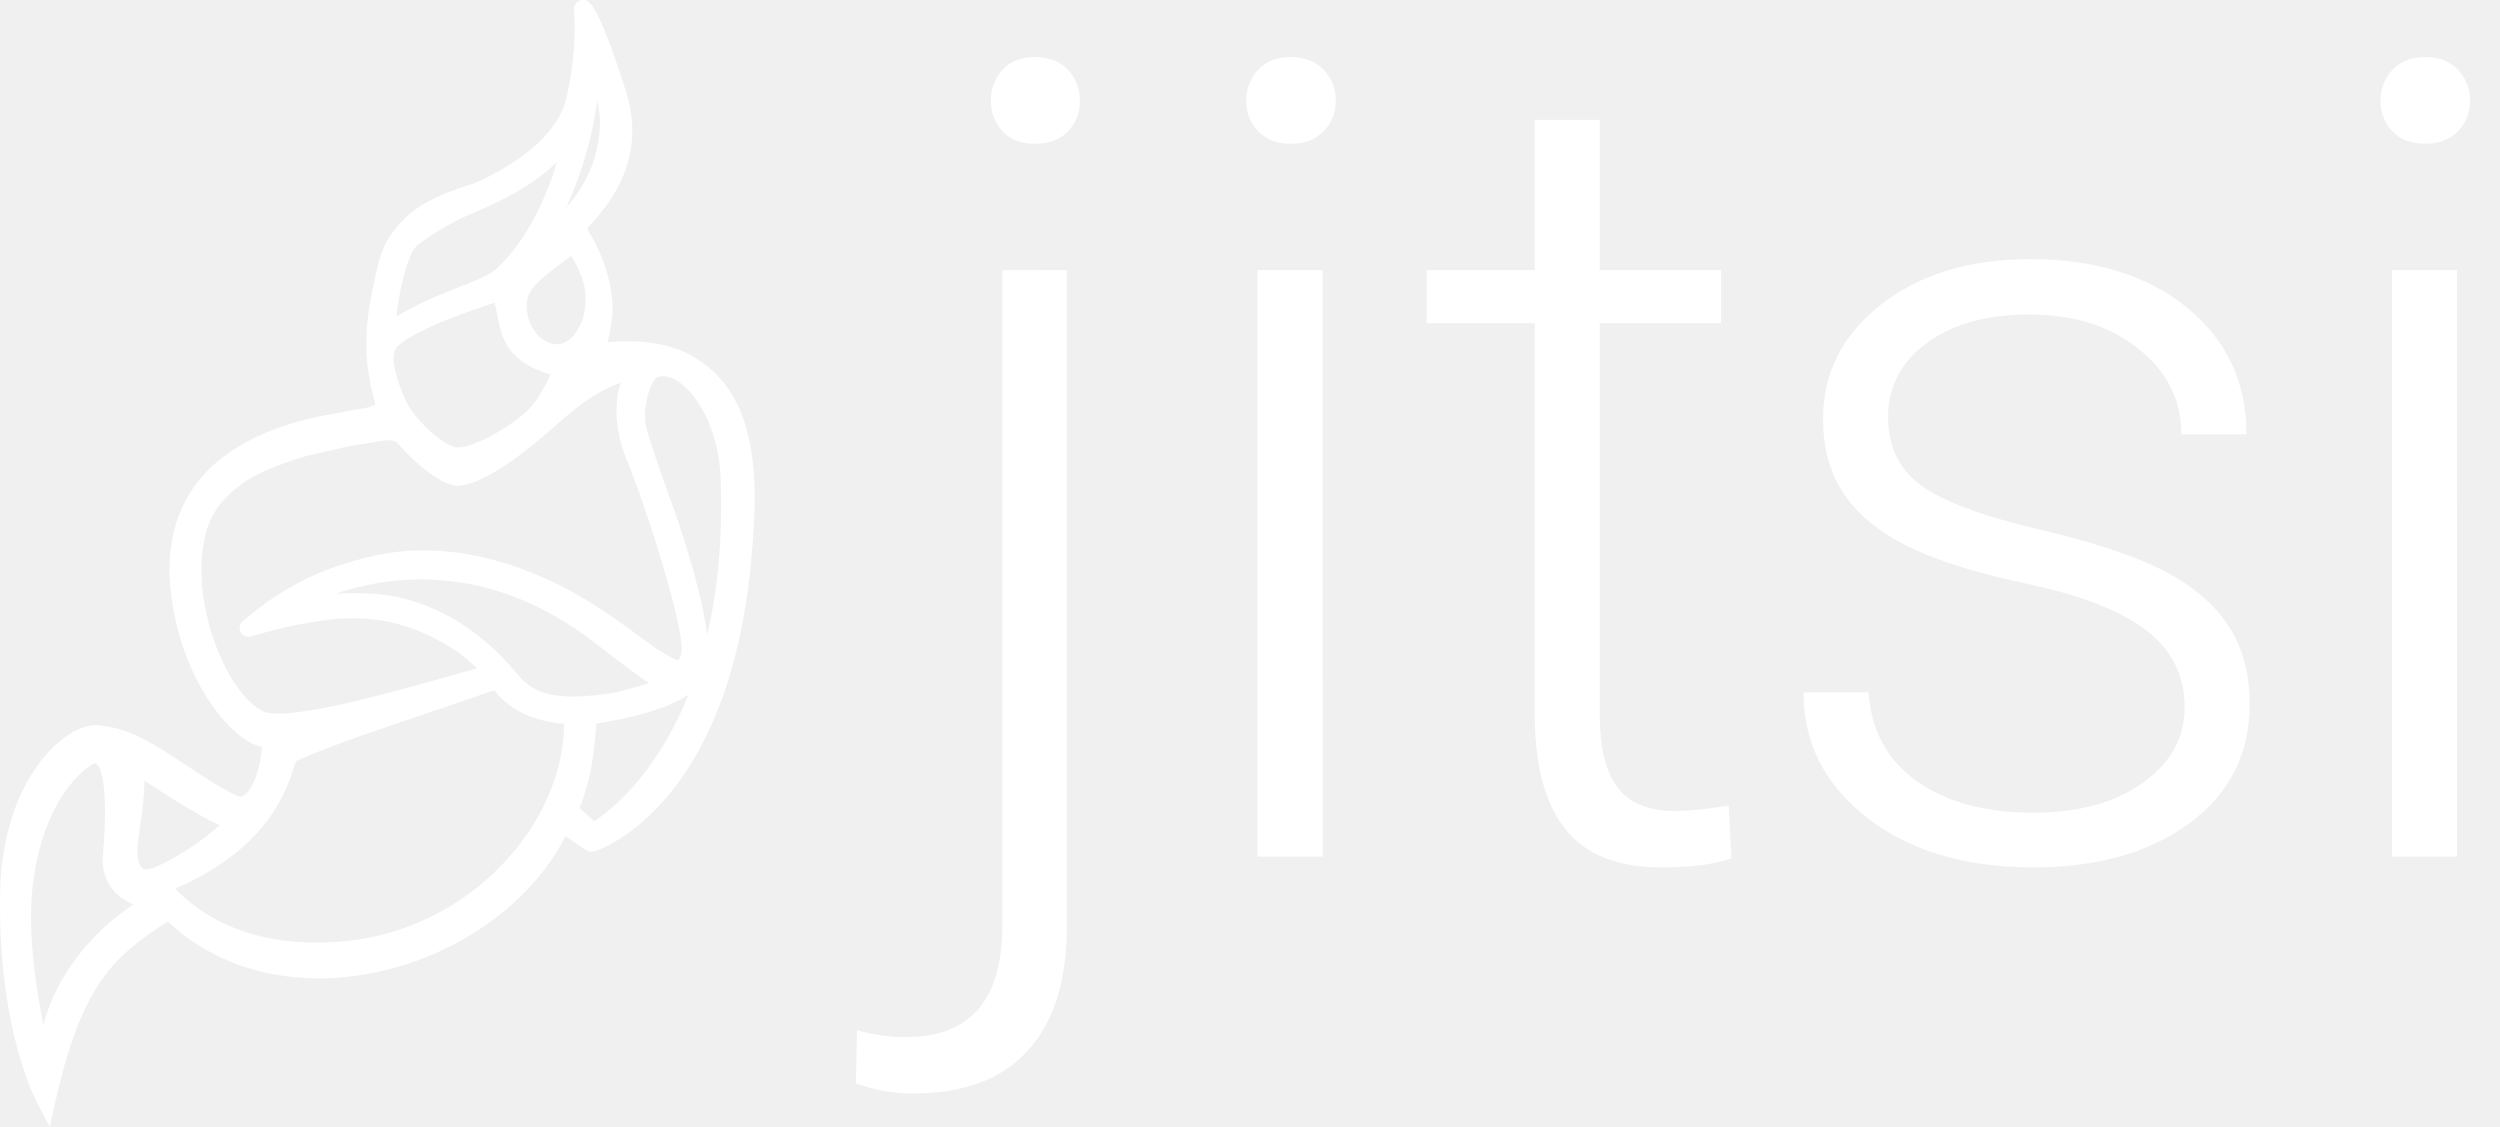
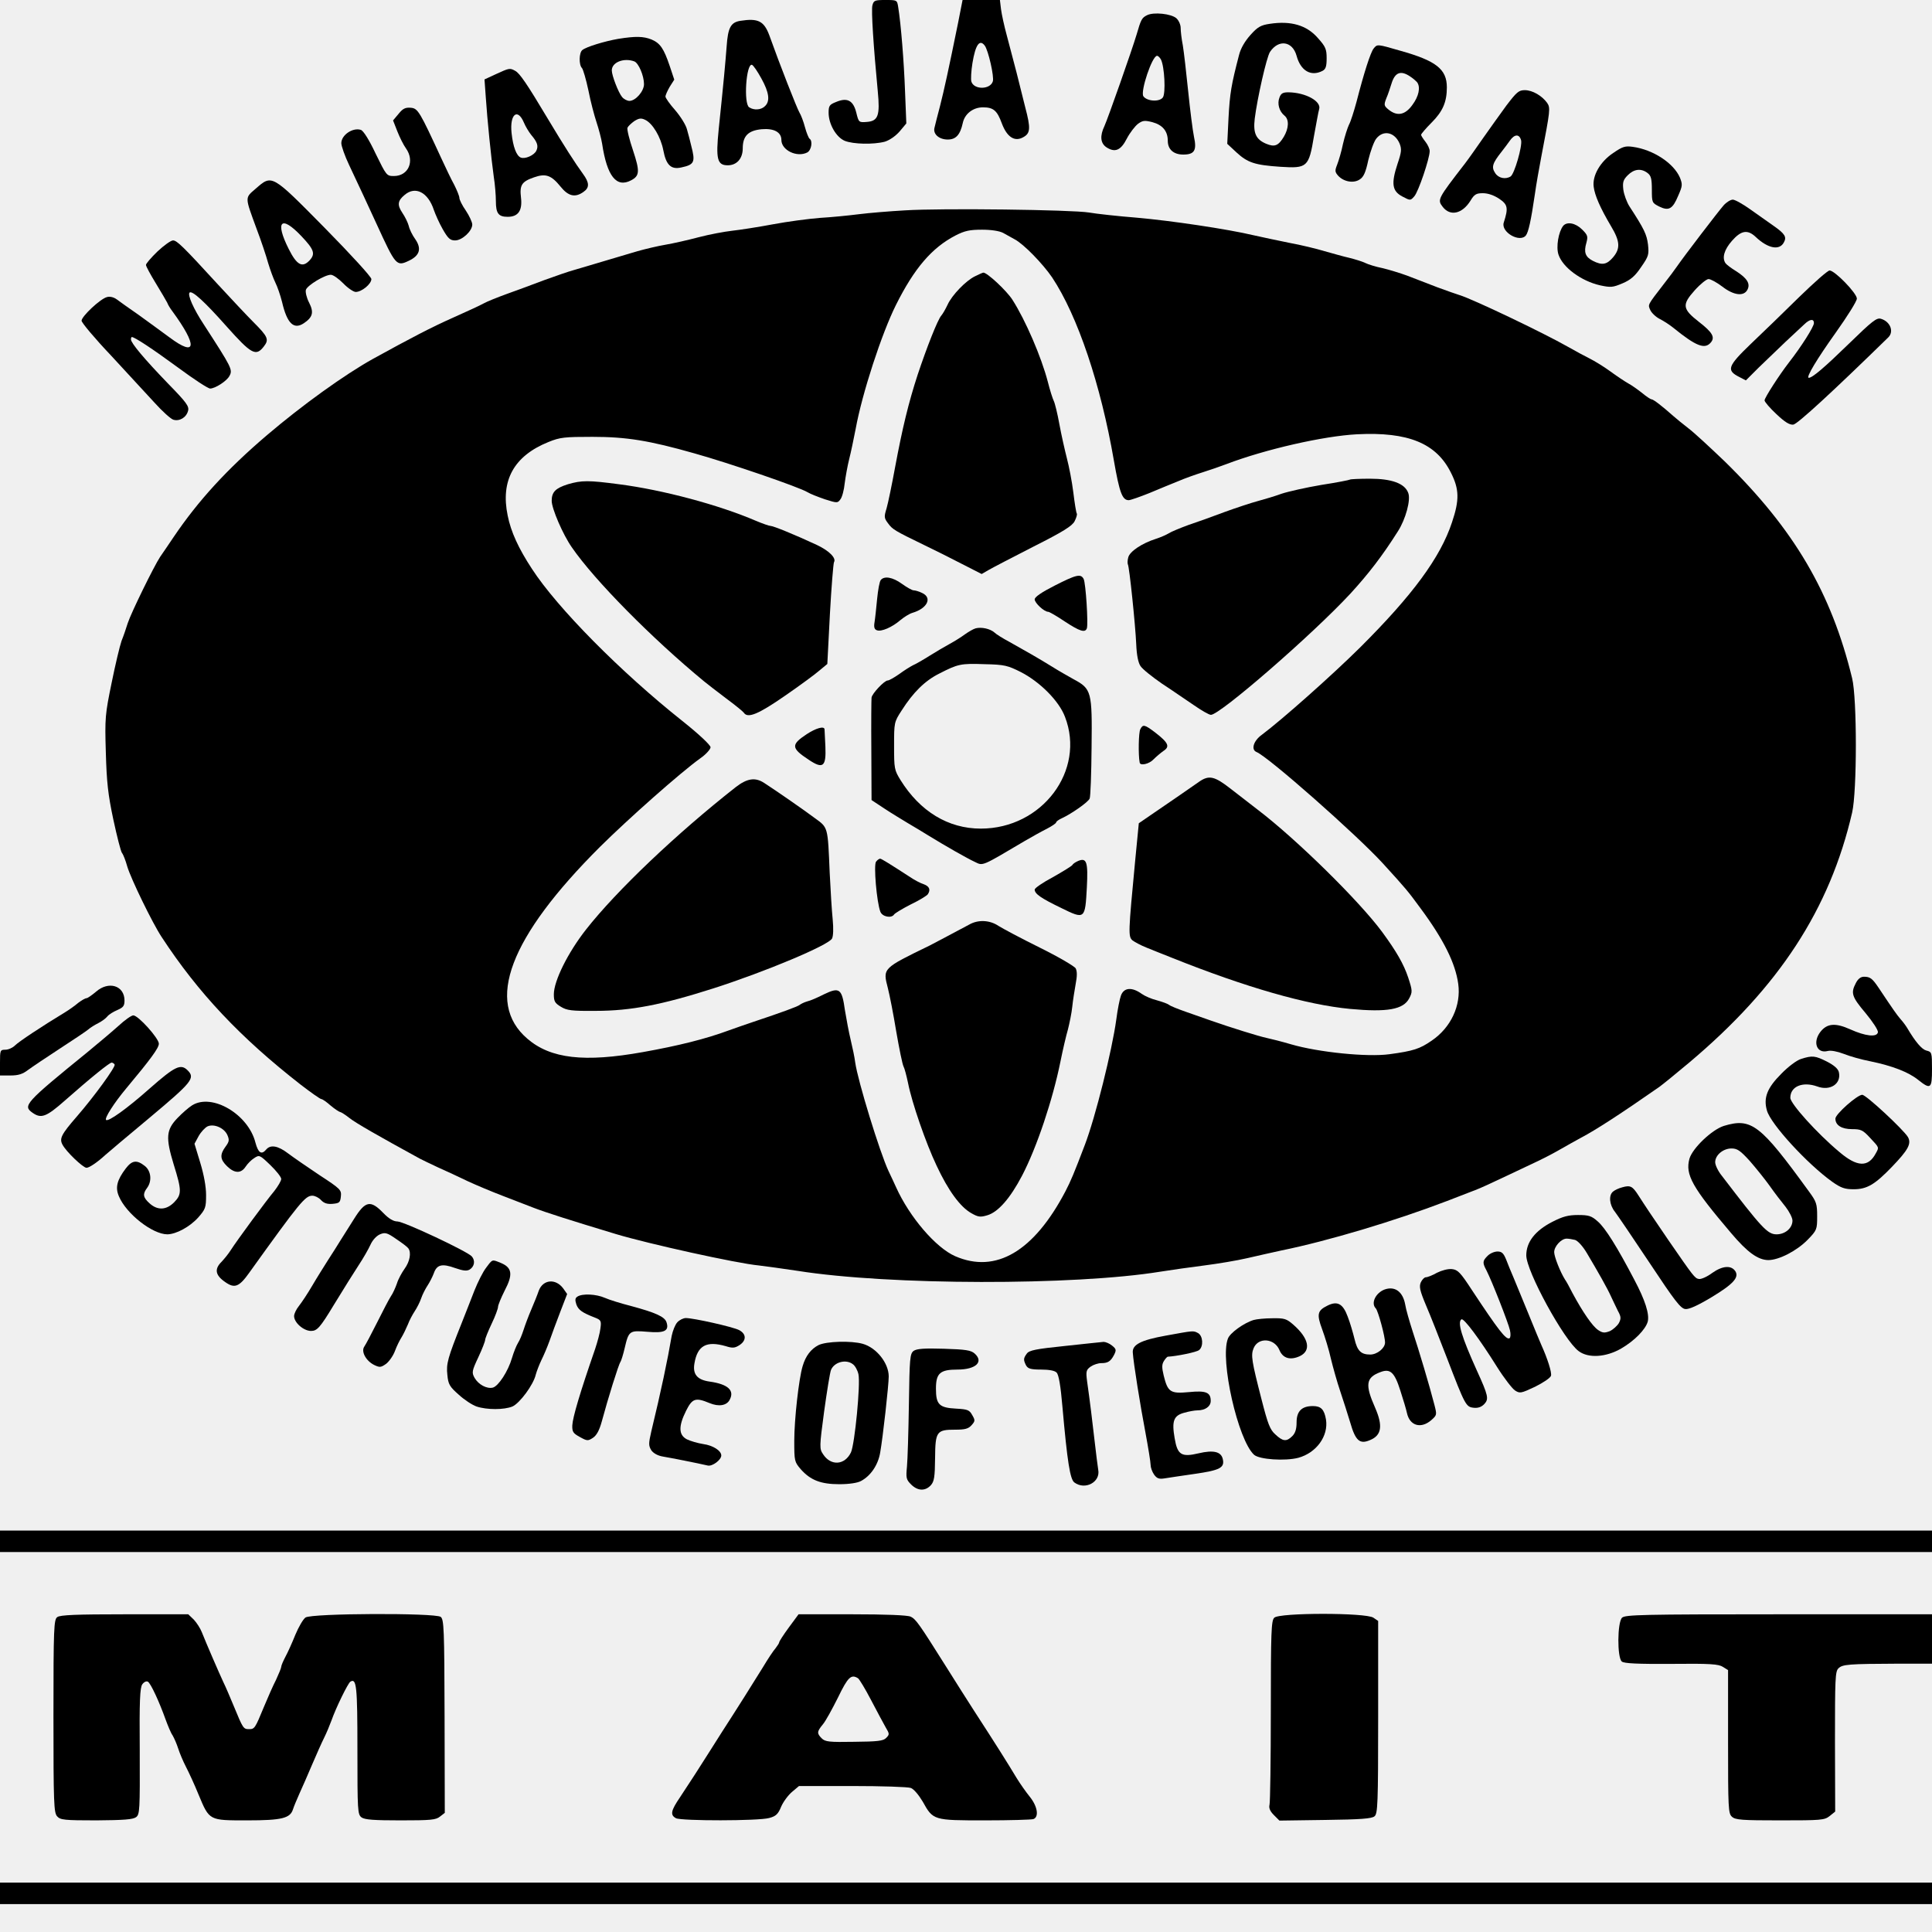
- <svg xmlns="http://www.w3.org/2000/svg" width="71" height="32" viewBox="0 0 71 32" fill="none">
-   <path d="M20.945 11.496C20.688 10.945 20.272 10.482 19.752 10.166C19.133 9.773 18.36 9.69 17.821 9.69C17.639 9.69 17.458 9.7 17.277 9.718H17.264C17.274 9.644 17.293 9.548 17.309 9.47C17.336 9.333 17.366 9.178 17.384 9.016C17.456 8.321 17.208 7.387 16.753 6.636C16.681 6.516 16.684 6.476 16.684 6.476C16.706 6.442 16.733 6.41 16.763 6.383L16.805 6.339C17.88 5.187 18.206 3.921 17.77 2.567C16.944 1.24512e-05 16.722 1.24425e-05 16.56 1.24425e-05C16.524 -0 16.488 0.007 16.455 0.021C16.422 0.036 16.392 0.057 16.368 0.084C16.341 0.116 16.322 0.154 16.31 0.195C16.299 0.236 16.297 0.278 16.303 0.32C16.387 1.171 16.195 2.39 16.067 2.854C15.911 3.437 15.363 4.308 13.635 5.135C13.514 5.187 13.39 5.233 13.264 5.272C12.7 5.46 11.758 5.776 11.235 6.497C10.84 6.959 10.744 7.423 10.573 8.259C10.421 9.003 10.298 9.908 10.539 10.989C10.563 11.096 10.586 11.186 10.607 11.266C10.622 11.323 10.635 11.372 10.645 11.415L10.665 11.411L10.644 11.416C10.66 11.48 10.65 11.496 10.627 11.512C10.543 11.545 10.458 11.571 10.371 11.59C10.115 11.631 9.859 11.677 9.614 11.725C8.836 11.859 6.483 12.264 5.4 13.989C4.731 15.053 4.636 16.442 5.117 18.123C5.615 19.788 6.605 20.931 7.282 21.164L7.293 21.168C7.342 21.19 7.388 21.208 7.434 21.224C7.434 21.27 7.429 21.327 7.423 21.391C7.419 21.419 7.414 21.45 7.41 21.483C7.336 22.026 7.08 22.611 6.819 22.627C6.681 22.6 6.136 22.291 5.75 22.037C5.626 21.956 5.509 21.879 5.398 21.805C4.321 21.093 3.727 20.7 2.819 20.599C2.788 20.596 2.757 20.594 2.726 20.594C1.766 20.594 0.038 22.211 0.001 25.432C-0.017 27.046 0.152 28.522 0.505 29.818C0.757 30.747 1.026 31.276 1.104 31.418L1.415 32L1.557 31.36C2.306 27.968 3.23 27.151 4.768 26.173C5.895 27.229 7.375 27.786 9.061 27.786C10.482 27.786 11.969 27.373 13.246 26.623C14.501 25.887 15.47 24.895 16.062 23.748C16.161 23.812 16.28 23.896 16.358 23.951C16.64 24.148 16.7 24.189 16.8 24.189H16.809C16.919 24.185 17.957 23.837 19.02 22.538C19.638 21.784 20.147 20.851 20.534 19.763C21.013 18.419 21.302 16.832 21.4 15.047C21.509 13.548 21.357 12.355 20.948 11.499L20.945 11.496ZM16.963 2.868C17.052 3.228 17.064 3.603 16.997 3.968C16.897 4.677 16.597 5.312 16.083 5.891C16.521 4.931 16.817 3.913 16.963 2.868ZM16.221 7.27C16.377 7.506 16.497 7.765 16.575 8.038C16.662 8.395 16.646 8.77 16.53 9.119C16.346 9.556 16.1 9.777 15.797 9.777H15.757C15.65 9.761 15.548 9.723 15.456 9.667C15.067 9.439 14.856 8.835 15.008 8.392C15.014 8.379 15.02 8.365 15.026 8.351C15.051 8.287 15.122 8.164 15.319 7.974C15.601 7.725 16.012 7.411 16.22 7.27L16.221 7.27ZM11.715 7.149L11.719 7.142V7.136C11.802 6.931 12.375 6.6 12.755 6.38C12.803 6.352 12.85 6.324 12.897 6.298C13.064 6.21 13.235 6.131 13.409 6.061C14.035 5.795 15.009 5.38 15.812 4.608C15.579 5.425 15.018 6.8 14.097 7.633C13.892 7.818 13.479 7.981 12.999 8.171C12.483 8.374 11.862 8.619 11.26 8.988C11.306 8.517 11.452 7.695 11.712 7.149H11.715ZM11.315 9.811C11.625 9.555 12.192 9.208 14.05 8.595C14.063 8.652 14.078 8.726 14.092 8.8C14.103 8.856 14.115 8.919 14.129 8.988C14.251 9.588 14.385 10.263 15.635 10.637C15.519 10.893 15.28 11.326 15.196 11.409L15.169 11.432L15.149 11.464C14.906 11.854 13.592 12.706 13.003 12.706C12.978 12.706 12.952 12.704 12.928 12.7C12.573 12.632 11.759 11.909 11.52 11.374C11.057 10.325 11.152 9.947 11.312 9.813L11.315 9.811ZM6.686 19.439C6.005 18.426 5.489 16.655 5.827 15.232V15.226C5.99 14.451 6.531 13.995 6.755 13.835L6.787 13.812C7.118 13.523 7.797 13.217 8.698 12.95C8.826 12.917 8.896 12.902 8.899 12.902C9.065 12.868 9.246 12.826 9.422 12.786C9.755 12.701 10.093 12.635 10.433 12.588C10.518 12.579 10.604 12.563 10.685 12.547C10.796 12.523 10.909 12.508 11.022 12.504C11.113 12.499 11.202 12.523 11.278 12.572C11.612 12.968 12.43 13.752 12.966 13.798H12.982H13C13.611 13.765 14.568 13.169 15.845 12.026C16.062 11.834 16.264 11.666 16.462 11.519L16.486 11.501C16.834 11.236 17.218 11.022 17.626 10.864C17.493 11.302 17.386 12.05 17.818 13.104C18.043 13.649 18.474 14.878 18.832 16.081C19.448 18.154 19.362 18.518 19.35 18.552C19.333 18.623 19.305 18.69 19.267 18.752C19.219 18.743 19.173 18.726 19.13 18.703C18.819 18.56 18.471 18.304 18.064 18.003C17.309 17.45 16.37 16.761 14.996 16.224C13.987 15.83 12.983 15.63 12.015 15.63C11.614 15.629 11.213 15.668 10.819 15.744C8.655 16.171 7.514 17.125 6.901 17.638L6.897 17.642C6.856 17.675 6.827 17.719 6.813 17.769C6.799 17.819 6.801 17.872 6.818 17.921C6.836 17.969 6.868 18.01 6.91 18.039C6.952 18.068 7.002 18.083 7.054 18.083C7.109 18.083 7.164 18.067 7.343 18.015C7.992 17.822 8.656 17.684 9.327 17.602C9.568 17.574 9.81 17.559 10.053 17.559C11.1 17.559 12.064 17.879 13.084 18.572C13.318 18.767 13.461 18.897 13.547 18.982L13.459 19.005L12.84 19.18C11.308 19.613 8.991 20.267 7.895 20.267C7.811 20.268 7.727 20.263 7.644 20.253C7.359 20.211 7.013 19.914 6.691 19.439L6.686 19.439ZM2.167 27.212C1.736 27.774 1.418 28.415 1.232 29.098C1.026 28.111 0.784 26.486 0.922 25.222C1.208 22.602 2.506 21.724 2.699 21.678H2.711C2.722 21.678 2.735 21.678 2.76 21.706C2.864 21.818 3.088 22.294 2.925 24.261C2.886 24.666 2.984 25.009 3.215 25.28C3.372 25.459 3.57 25.599 3.791 25.687C3.167 26.1 2.617 26.615 2.165 27.212L2.167 27.212ZM4.373 24.64C4.306 24.67 4.233 24.687 4.159 24.69C4.133 24.692 4.107 24.689 4.082 24.679C4.058 24.67 4.036 24.655 4.018 24.636C3.976 24.593 3.882 24.444 3.912 24.006C3.934 23.79 3.964 23.575 3.992 23.366C4.055 22.971 4.092 22.574 4.104 22.175C4.861 22.67 5.699 23.195 6.242 23.437C5.887 23.751 5.15 24.316 4.373 24.641V24.64ZM14.245 24.57C13.025 25.842 11.377 26.617 9.619 26.746C9.41 26.761 9.202 26.769 9.002 26.769C6.687 26.769 5.511 25.786 4.97 25.239C7.585 24.111 8.116 22.497 8.348 21.793C8.37 21.724 8.39 21.665 8.412 21.613C8.511 21.564 8.829 21.421 9.808 21.055C10.576 20.778 11.497 20.468 12.309 20.195C12.986 19.967 13.57 19.769 13.889 19.652L13.916 19.643C13.98 19.626 14.018 19.617 14.044 19.613L14.062 19.636C14.359 20.024 14.85 20.26 14.854 20.263C15.223 20.428 15.618 20.527 16.021 20.557C16.012 21.956 15.373 23.406 14.249 24.569L14.245 24.57ZM16.274 19.782C15.306 19.782 14.966 19.47 14.649 19.093C13.077 17.219 11.338 16.911 10.663 16.866C10.447 16.852 10.235 16.845 10.032 16.845C9.862 16.845 9.695 16.849 9.533 16.86C10.316 16.593 11.138 16.457 11.965 16.455C13.699 16.455 15.369 17.069 16.926 18.28C17.561 18.774 18.028 19.124 18.432 19.405C18.235 19.463 17.97 19.538 17.635 19.629L17.507 19.664C17.101 19.736 16.689 19.776 16.276 19.782H16.274ZM16.878 23.327C16.776 23.237 16.622 23.094 16.462 22.949C16.609 22.576 16.719 22.191 16.792 21.797C16.868 21.382 16.915 20.837 16.937 20.549C17.397 20.48 17.852 20.383 18.3 20.259C18.84 20.104 19.256 19.928 19.553 19.727C18.627 22.04 17.286 23.055 16.878 23.325V23.327ZM20.082 18.038C19.944 16.899 19.483 15.489 19.302 14.941C19.283 14.877 19.267 14.831 19.256 14.797C19.243 14.754 19.201 14.638 19.116 14.401C18.893 13.781 18.43 12.492 18.348 12.111C18.229 11.55 18.497 10.779 18.668 10.712C18.72 10.692 18.776 10.682 18.833 10.682C19.148 10.682 19.537 10.979 19.845 11.459C20.217 12.035 20.438 12.799 20.467 13.603C20.531 15.357 20.368 16.822 20.083 18.038" fill="white" />
-   <path d="M30.298 7.67V26.314C30.298 27.853 29.928 29.029 29.189 29.839C28.45 30.65 27.362 31.055 25.925 31.055C25.373 31.056 24.826 30.958 24.309 30.766L24.339 29.254C24.789 29.387 25.256 29.454 25.725 29.454C27.552 29.454 28.465 28.401 28.465 26.296V7.672L30.298 7.67ZM29.39 1.62C29.79 1.62 30.103 1.74 30.329 1.98C30.554 2.216 30.675 2.533 30.668 2.859C30.672 3.019 30.644 3.179 30.586 3.329C30.528 3.479 30.441 3.616 30.329 3.731C30.103 3.966 29.79 4.083 29.39 4.083C28.999 4.083 28.694 3.965 28.474 3.731C28.253 3.496 28.134 3.182 28.143 2.859C28.134 2.534 28.253 2.218 28.474 1.98C28.694 1.74 29 1.62 29.39 1.62Z" fill="white" />
-   <path d="M35.395 2.859C35.387 2.533 35.509 2.216 35.734 1.98C35.959 1.74 36.267 1.62 36.657 1.62C37.048 1.62 37.358 1.74 37.589 1.98C37.703 2.096 37.791 2.233 37.851 2.384C37.91 2.535 37.939 2.697 37.935 2.859C37.94 3.02 37.911 3.181 37.852 3.33C37.792 3.48 37.703 3.617 37.589 3.731C37.358 3.966 37.048 4.084 36.657 4.083C36.267 4.083 35.959 3.965 35.734 3.731C35.622 3.616 35.535 3.479 35.477 3.329C35.419 3.179 35.391 3.019 35.395 2.859ZM37.566 24.328H35.715V7.67H37.562L37.566 24.328Z" fill="white" />
-   <path d="M45.432 3.405V7.67H48.88V9.179H45.432V20.291C45.432 21.216 45.599 21.905 45.932 22.357C46.266 22.808 46.823 23.035 47.603 23.035C47.91 23.035 48.408 22.983 49.096 22.881L49.172 24.376C48.69 24.547 48.033 24.633 47.202 24.636C45.94 24.636 45.021 24.269 44.446 23.535C43.871 22.801 43.585 21.721 43.587 20.294V9.179H40.52V7.67H43.587V3.405H45.432Z" fill="white" />
-   <path d="M62.044 20.096C62.044 19.183 61.677 18.449 60.943 17.894C60.21 17.34 59.104 16.907 57.626 16.593C56.147 16.28 55 15.921 54.184 15.516C53.368 15.111 52.763 14.615 52.368 14.028C51.972 13.443 51.775 12.735 51.775 11.904C51.775 10.59 52.325 9.504 53.423 8.648C54.521 7.791 55.927 7.362 57.641 7.36C59.498 7.36 60.989 7.819 62.113 8.738C63.237 9.657 63.8 10.855 63.799 12.333H61.951C61.951 11.358 61.544 10.548 60.728 9.901C59.912 9.254 58.883 8.931 57.641 8.931C56.429 8.931 55.457 9.201 54.723 9.74C53.99 10.278 53.623 10.979 53.622 11.84C53.622 12.672 53.928 13.316 54.538 13.772C55.149 14.229 56.262 14.647 57.879 15.027C59.496 15.406 60.707 15.812 61.513 16.243C62.319 16.675 62.916 17.193 63.305 17.798C63.695 18.404 63.89 19.138 63.89 20C63.89 21.408 63.323 22.532 62.189 23.372C61.055 24.211 59.574 24.632 57.747 24.634C55.808 24.634 54.235 24.164 53.029 23.226C51.822 22.287 51.219 21.099 51.22 19.662H53.067C53.139 20.739 53.593 21.578 54.429 22.179C55.266 22.78 56.372 23.08 57.747 23.08C59.031 23.08 60.067 22.797 60.857 22.233C61.647 21.669 62.042 20.956 62.044 20.096Z" fill="white" />
-   <path d="M67.61 2.859C67.602 2.533 67.723 2.216 67.948 1.98C68.174 1.74 68.482 1.62 68.872 1.62C69.263 1.62 69.573 1.74 69.804 1.98C69.917 2.096 70.005 2.233 70.064 2.385C70.123 2.536 70.151 2.697 70.147 2.859C70.151 3.02 70.123 3.181 70.064 3.33C70.004 3.48 69.915 3.617 69.801 3.731C69.57 3.966 69.259 4.084 68.87 4.083C68.48 4.083 68.172 3.965 67.946 3.731C67.834 3.616 67.747 3.479 67.689 3.329C67.63 3.179 67.603 3.019 67.607 2.859H67.61ZM69.778 24.328H67.933V7.67H69.781L69.778 24.328Z" fill="white" />
+ <svg xmlns="http://www.w3.org/2000/svg" version="1.0" width="900pt" height="900pt" viewBox="0 0 900 900" preserveAspectRatio="xMidYMid meet">
+   <g transform="translate(0,900) scale(0.1,-0.1)" fill="#000000" stroke="none">
+     <path d="M4064 8975 c-6 -23 5 -190 25 -400 11 -113 2 -139 -51 -143 -37 -3 -38 -2 -49 43 -14 57 -42 72 -94 50 -31 -12 -35 -18 -35 -50 0 -53 35 -114 75 -131 40 -16 134 -18 187 -4 22 7 50 26 69 48 l31 37 -6 150 c-5 138 -19 313 -32 393 -5 32 -6 32 -59 32 -50 0 -55 -2 -61 -25z" />
+     <path d="M4463 8893 c-45 -221 -64 -308 -84 -387 -12 -44 -23 -90 -26 -102 -7 -29 22 -54 62 -54 38 0 58 22 70 77 9 43 48 73 94 73 49 0 66 -15 88 -75 24 -64 60 -87 100 -64 33 18 35 41 9 139 -9 36 -27 108 -40 160 -14 52 -34 131 -46 175 -12 44 -24 99 -27 123 l-5 42 -87 0 -87 0 -21 -107z m124 -105 c17 -22 45 -146 38 -167 -12 -39 -88 -40 -100 -1 -3 10 -1 49 5 86 14 85 33 113 57 82z" />
+     <path d="M5343 8929 c-24 -12 -28 -20 -48 -89 -22 -74 -134 -392 -150 -427 -22 -46 -19 -80 9 -99 40 -26 67 -15 95 40 14 27 38 58 52 69 22 16 31 17 67 8 48 -13 72 -42 72 -87 0 -40 27 -64 72 -64 52 0 64 19 50 83 -6 29 -18 124 -27 212 -9 88 -20 184 -25 214 -6 30 -10 66 -10 81 0 15 -9 35 -20 45 -24 21 -106 30 -137 14z m65 -206 c17 -33 23 -158 9 -177 -16 -22 -75 -18 -91 6 -14 23 41 188 64 188 5 0 13 -8 18 -17z" />
+     <path d="M3449 8903 c-45 -7 -58 -32 -64 -119 -6 -78 -13 -156 -37 -386 -14 -139 -7 -168 42 -168 42 0 70 31 70 79 0 57 25 83 88 89 58 5 92 -14 92 -50 0 -48 73 -83 121 -58 19 11 26 54 10 64 -4 3 -14 27 -21 53 -7 27 -19 58 -26 69 -11 18 -93 227 -140 359 -25 67 -52 81 -135 68z m98 -269 c36 -65 41 -105 17 -128 -17 -18 -51 -21 -74 -6 -27 17 -14 206 13 198 7 -3 26 -31 44 -64z" />
+     <path d="M5915 8889 c-42 -6 -57 -15 -90 -52 -25 -28 -45 -61 -53 -93 -36 -138 -43 -179 -49 -292 l-6 -122 43 -40 c52 -48 86 -59 205 -67 125 -8 132 -2 156 143 11 60 21 116 24 125 12 37 -63 78 -143 79 -26 0 -35 -5 -42 -25 -11 -28 -1 -64 24 -84 22 -18 20 -59 -4 -99 -25 -41 -42 -48 -81 -32 -48 20 -62 49 -54 117 12 96 55 286 71 311 40 60 105 51 124 -18 19 -70 67 -98 121 -70 15 8 19 21 19 59 0 42 -5 54 -41 94 -52 60 -126 81 -224 66z" />
+     <path d="M2880 8819 c-63 -11 -149 -37 -167 -52 -16 -12 -17 -69 -2 -84 5 -5 19 -52 30 -104 10 -52 28 -119 38 -149 10 -30 22 -75 26 -100 23 -152 67 -206 135 -170 40 21 41 42 9 139 -17 50 -29 98 -26 106 3 7 18 21 32 31 21 13 31 15 50 6 35 -16 73 -80 85 -142 13 -69 36 -91 84 -80 61 13 66 25 46 101 -5 22 -14 56 -20 77 -5 20 -30 60 -55 89 -25 28 -45 57 -45 63 0 7 9 27 20 46 l21 33 -21 63 c-28 83 -45 107 -85 124 -38 15 -73 16 -155 3z m75 -105 c20 -8 45 -67 45 -106 0 -33 -39 -78 -68 -78 -10 0 -26 8 -34 18 -17 20 -48 100 -48 124 0 38 56 60 105 42z" />
+     <path d="M6399 8774 c-14 -17 -44 -109 -80 -249 -12 -44 -27 -92 -35 -106 -7 -15 -20 -55 -28 -90 -7 -35 -20 -78 -27 -96 -11 -28 -11 -34 5 -52 26 -28 72 -36 100 -17 18 11 28 33 40 90 10 41 26 86 37 100 33 42 86 31 109 -23 10 -26 9 -39 -10 -95 -30 -91 -25 -126 22 -151 38 -20 38 -20 56 0 19 20 72 177 72 211 0 11 -9 30 -20 44 -11 14 -20 28 -20 32 0 4 22 30 49 57 52 52 71 96 71 164 0 85 -50 124 -218 171 -107 31 -106 31 -123 10z m171 -131 c14 -9 28 -22 32 -27 16 -23 7 -65 -22 -104 -34 -48 -71 -55 -111 -23 -22 18 -23 22 -11 53 8 18 18 49 24 68 16 53 43 64 88 33z" />
+     <path d="M2311 8655 l-54 -25 6 -83 c7 -105 25 -283 37 -369 6 -37 10 -89 10 -115 0 -57 12 -73 55 -73 49 0 69 29 62 89 -7 59 3 75 61 95 54 19 80 10 123 -43 36 -45 68 -53 107 -25 29 20 28 43 -3 85 -33 45 -88 130 -165 259 -95 159 -129 209 -150 220 -25 14 -28 13 -89 -15z m130 -227 c7 -17 22 -42 34 -57 29 -34 34 -52 23 -74 -11 -21 -52 -39 -72 -31 -20 8 -36 49 -43 115 -9 87 28 118 58 47z" />
+     <path d="M7017 8508 c-29 -40 -78 -108 -108 -151 -30 -43 -67 -96 -84 -118 -129 -167 -130 -169 -104 -203 35 -45 91 -32 129 29 18 30 27 35 58 35 24 0 52 -10 76 -26 40 -27 43 -43 21 -111 -14 -44 74 -95 103 -60 12 15 24 69 42 192 6 44 20 123 30 175 42 219 43 227 27 251 -24 33 -68 59 -104 59 -28 0 -38 -9 -86 -72z m69 -162 c6 -27 -31 -156 -49 -168 -24 -15 -57 -8 -72 16 -18 27 -13 45 29 98 12 15 29 38 39 52 22 32 45 33 53 2z" />
+     <path d="M1857 8470 l-26 -31 20 -51 c11 -28 29 -64 40 -79 42 -59 12 -129 -56 -129 -34 0 -35 2 -85 104 -30 64 -57 107 -69 111 -38 12 -91 -24 -91 -62 0 -13 16 -59 36 -101 41 -86 94 -201 129 -277 88 -192 92 -197 149 -170 51 24 61 56 31 100 -14 19 -28 48 -31 63 -4 15 -17 42 -30 61 -24 36 -22 56 11 83 50 43 109 12 136 -70 7 -20 25 -61 41 -89 25 -44 35 -53 58 -53 33 0 80 44 80 74 0 11 -14 41 -30 65 -17 24 -30 51 -30 59 0 8 -11 35 -24 61 -14 25 -40 80 -59 121 -102 221 -110 235 -143 238 -25 2 -37 -3 -57 -28z" />
+     <path d="M7516 8288 c-61 -40 -99 -106 -92 -158 5 -40 30 -98 81 -184 42 -70 44 -104 9 -145 -29 -34 -51 -38 -94 -16 -35 18 -43 40 -30 84 8 30 6 36 -20 62 -30 30 -70 38 -88 17 -22 -28 -34 -98 -22 -134 20 -60 106 -123 193 -143 51 -11 60 -10 105 9 38 16 59 34 87 76 35 50 37 58 32 105 -6 47 -17 71 -86 177 -13 20 -26 56 -29 79 -4 35 0 46 21 67 29 29 62 33 92 10 16 -12 20 -27 20 -77 0 -61 1 -62 34 -79 45 -22 63 -12 89 51 20 45 20 52 8 83 -29 68 -125 131 -220 144 -35 5 -48 1 -90 -28z" />
+     <path d="M1191 8121 c-51 -44 -51 -36 4 -186 21 -55 45 -127 54 -160 10 -33 25 -74 34 -92 9 -18 23 -58 31 -90 23 -99 54 -130 101 -99 42 28 48 51 25 96 -12 23 -18 50 -15 60 7 21 88 70 116 70 11 0 36 -18 58 -40 21 -22 48 -40 58 -40 28 0 73 37 73 60 0 10 -95 114 -218 239 -248 251 -244 249 -321 182z m212 -220 c60 -63 67 -83 40 -113 -34 -37 -60 -24 -98 52 -65 129 -36 160 58 61z" />
+     <path d="M8029 8043 c-23 -26 -184 -236 -219 -287 -8 -12 -35 -48 -60 -80 -77 -100 -74 -94 -62 -121 6 -13 26 -32 44 -41 18 -9 47 -28 63 -41 106 -86 147 -102 175 -68 20 24 7 47 -55 95 -78 61 -81 80 -20 148 26 29 55 52 64 52 10 0 39 -16 64 -35 53 -41 100 -47 117 -15 15 28 -1 54 -53 87 -23 14 -45 31 -49 37 -17 25 -6 63 30 104 43 49 73 54 111 18 57 -54 111 -64 131 -25 14 25 5 40 -48 77 -26 18 -75 53 -109 77 -35 25 -71 45 -81 45 -10 0 -30 -12 -43 -27z" />
+     <path d="M4215 8020 c-71 -4 -168 -12 -215 -18 -47 -6 -128 -14 -180 -17 -52 -4 -151 -17 -220 -30 -69 -13 -154 -26 -190 -30 -36 -4 -105 -17 -155 -30 -49 -13 -119 -29 -155 -35 -36 -6 -94 -20 -130 -30 -36 -11 -110 -33 -165 -49 -55 -17 -116 -34 -135 -40 -19 -5 -80 -26 -135 -46 -55 -21 -134 -50 -176 -65 -41 -15 -89 -34 -105 -43 -16 -9 -81 -39 -144 -67 -101 -45 -195 -94 -373 -192 -133 -74 -330 -216 -492 -354 -188 -160 -322 -307 -435 -474 -24 -36 -53 -78 -64 -94 -29 -44 -135 -260 -151 -309 -7 -23 -20 -61 -29 -83 -8 -23 -29 -111 -46 -195 -30 -146 -32 -163 -27 -324 4 -140 10 -195 35 -313 17 -79 35 -149 40 -155 6 -7 17 -35 25 -64 17 -57 117 -263 160 -328 170 -260 367 -469 648 -688 48 -37 91 -67 96 -67 5 0 24 -13 43 -30 19 -16 39 -29 44 -30 4 0 25 -13 45 -29 29 -23 136 -84 326 -188 11 -6 49 -24 85 -41 36 -16 99 -45 140 -65 41 -19 113 -49 160 -67 47 -18 112 -43 145 -56 57 -22 170 -58 385 -123 150 -45 560 -136 665 -146 33 -4 114 -15 180 -25 427 -68 1290 -69 1690 -4 50 8 142 21 205 29 63 8 153 23 200 34 47 11 119 27 160 36 216 44 527 137 770 230 52 20 111 43 132 51 20 7 87 38 150 68 62 29 129 61 148 70 19 9 62 31 95 50 33 19 78 44 100 56 67 35 186 112 365 237 14 10 77 61 140 114 418 352 654 714 758 1164 23 100 23 531 0 625 -97 400 -271 695 -594 1011 -66 63 -141 133 -169 154 -27 21 -59 47 -70 57 -53 47 -93 78 -102 78 -4 0 -24 13 -43 29 -19 15 -48 36 -65 45 -16 9 -55 35 -85 57 -30 22 -73 48 -95 59 -22 11 -67 35 -100 54 -116 66 -445 223 -505 241 -14 4 -61 21 -105 37 -44 17 -107 41 -140 54 -33 12 -85 28 -115 35 -30 6 -66 17 -80 24 -14 7 -47 17 -75 24 -27 6 -79 21 -115 31 -36 11 -110 29 -165 39 -55 11 -129 27 -165 35 -122 29 -385 68 -545 82 -88 7 -188 18 -222 24 -79 13 -687 21 -858 10z m458 -105 c15 -8 39 -22 54 -30 42 -22 131 -114 174 -177 119 -179 227 -500 288 -854 26 -149 39 -184 69 -184 8 0 51 15 96 33 45 19 106 44 136 56 30 13 81 31 113 41 32 10 81 27 110 38 181 69 453 131 609 139 238 12 369 -42 437 -179 39 -77 40 -127 5 -231 -54 -164 -184 -340 -428 -583 -128 -127 -363 -336 -458 -407 -39 -28 -51 -69 -25 -80 55 -22 465 -384 588 -518 112 -123 116 -128 177 -211 108 -146 162 -256 175 -351 14 -101 -34 -204 -124 -265 -55 -38 -85 -48 -197 -63 -103 -14 -330 9 -457 46 -44 13 -96 26 -115 30 -34 7 -166 48 -260 81 -25 9 -76 27 -114 40 -37 13 -73 27 -80 33 -6 5 -31 14 -56 21 -25 6 -57 20 -71 30 -46 33 -83 30 -97 -7 -6 -16 -16 -66 -22 -113 -19 -140 -97 -455 -147 -585 -50 -131 -64 -165 -90 -215 -147 -280 -324 -384 -513 -302 -90 39 -213 182 -276 322 -9 19 -24 53 -35 75 -41 88 -143 420 -155 505 -3 25 -13 72 -21 105 -8 33 -20 96 -27 139 -14 101 -25 109 -98 74 -29 -15 -64 -30 -78 -33 -14 -4 -30 -12 -36 -17 -12 -8 -79 -33 -214 -78 -36 -12 -87 -30 -115 -40 -108 -40 -237 -72 -400 -101 -273 -49 -430 -31 -538 62 -199 170 -84 473 338 894 131 130 377 348 468 413 26 18 47 42 47 51 0 10 -54 61 -132 123 -286 227 -582 526 -700 708 -63 96 -98 173 -113 248 -34 164 29 278 190 343 54 22 75 24 205 24 158 0 264 -17 475 -77 161 -45 488 -157 527 -181 13 -8 49 -22 81 -33 57 -18 59 -18 72 0 8 10 17 44 20 75 4 31 13 81 21 113 8 31 21 94 30 140 30 165 121 444 188 578 85 170 167 266 277 323 43 22 66 27 124 27 43 0 81 -6 98 -15z" />
+     <path d="M4542 7713 c-42 -20 -108 -88 -128 -133 -9 -19 -22 -42 -29 -50 -17 -19 -68 -149 -110 -275 -43 -132 -71 -248 -105 -430 -15 -82 -33 -169 -40 -193 -12 -39 -12 -45 7 -70 20 -28 32 -35 168 -101 44 -21 122 -60 174 -87 l94 -48 31 18 c17 10 111 59 209 109 139 70 182 97 193 119 8 16 13 32 10 36 -3 5 -10 48 -16 98 -6 49 -20 121 -30 159 -10 39 -26 110 -35 159 -9 50 -21 98 -26 108 -5 10 -18 50 -28 90 -30 115 -104 287 -165 382 -27 42 -117 126 -135 126 -3 0 -21 -8 -39 -17z" />
+     <path d="M6289 6766 c-2 -2 -62 -14 -134 -25 -71 -12 -155 -31 -185 -41 -30 -11 -80 -26 -110 -34 -30 -8 -100 -31 -155 -51 -55 -21 -131 -48 -170 -61 -38 -14 -79 -31 -90 -38 -11 -7 -38 -19 -60 -26 -66 -21 -122 -59 -129 -86 -4 -14 -4 -28 -2 -33 7 -11 35 -282 39 -372 2 -50 9 -86 20 -102 9 -14 54 -50 99 -81 46 -30 112 -76 148 -100 36 -25 72 -46 81 -46 42 0 471 372 650 565 84 92 147 173 221 290 36 56 61 147 48 179 -16 44 -77 66 -178 66 -49 0 -91 -2 -93 -4z" />
+     <path d="M2645 6744 c-57 -18 -75 -36 -75 -77 0 -36 52 -157 94 -217 107 -155 373 -424 617 -625 13 -11 59 -46 101 -78 42 -31 80 -62 83 -67 18 -28 68 -7 192 79 71 49 143 102 162 119 l35 29 12 232 c7 127 16 236 19 242 12 19 -23 54 -81 81 -103 48 -202 88 -214 88 -7 0 -38 11 -69 24 -172 74 -434 144 -636 170 -144 19 -175 19 -240 0z" />
+     <path d="M4913 6272 c-61 -31 -93 -53 -93 -64 0 -17 44 -58 63 -58 5 0 40 -20 77 -45 70 -46 95 -54 103 -32 7 20 -5 211 -15 230 -13 25 -33 21 -135 -31z" />
+     <path d="M4103 6298 c-6 -7 -13 -47 -17 -88 -4 -41 -9 -90 -12 -108 -4 -23 -1 -34 11 -38 20 -8 71 14 109 47 17 14 42 30 56 34 71 21 94 71 45 93 -14 7 -32 12 -39 12 -7 0 -32 14 -54 30 -44 32 -83 38 -99 18z" />
+     <path d="M4545 6073 c-11 -3 -33 -16 -50 -28 -16 -12 -48 -32 -70 -44 -22 -12 -65 -37 -95 -56 -30 -19 -65 -39 -77 -44 -12 -6 -41 -24 -64 -41 -23 -16 -47 -30 -54 -30 -15 0 -73 -61 -75 -80 -1 -8 -2 -119 -1 -246 l1 -231 59 -39 c33 -22 83 -52 111 -69 28 -16 70 -42 93 -56 83 -51 183 -108 218 -124 39 -19 29 -23 232 97 34 20 81 46 105 58 23 12 42 25 42 29 0 4 12 13 28 20 43 20 121 74 128 91 4 8 8 116 9 240 3 259 0 271 -84 316 -25 14 -71 40 -101 59 -63 39 -123 73 -198 115 -30 16 -61 35 -70 44 -20 17 -59 26 -87 19z m211 -204 c89 -46 177 -134 205 -208 97 -250 -106 -521 -392 -521 -152 0 -283 80 -374 226 -29 47 -30 54 -30 159 0 109 0 111 35 165 54 85 109 139 175 172 88 45 100 48 212 44 93 -2 107 -6 169 -37z" />
+     <path d="M5312 5603 c-8 -14 -10 -119 -3 -155 2 -17 45 -7 65 15 12 12 32 29 46 39 31 20 23 38 -39 86 -49 37 -57 39 -69 15z" />
+     <path d="M3758 5580 c-74 -49 -73 -65 9 -119 67 -45 82 -33 78 61 -2 40 -4 76 -4 81 -2 16 -40 5 -83 -23z" />
+     <path d="M5584 5357 c-17 -12 -56 -39 -85 -59 -30 -20 -85 -59 -124 -85 l-70 -48 -17 -175 c-32 -337 -33 -353 -12 -371 11 -8 39 -23 64 -33 25 -10 79 -32 120 -48 345 -138 628 -219 830 -238 172 -16 248 -3 275 50 15 29 15 35 -5 96 -21 63 -55 122 -121 212 -107 145 -400 433 -580 570 -30 23 -85 66 -124 96 -78 61 -103 67 -151 33z" />
+     <path d="M3427 5333 c-275 -216 -555 -482 -697 -663 -84 -107 -150 -239 -150 -302 0 -33 5 -41 33 -58 28 -17 49 -20 162 -19 164 0 308 28 549 105 243 78 536 201 552 232 6 13 7 46 3 89 -4 37 -10 136 -14 218 -9 214 -7 209 -68 253 -49 37 -179 127 -236 164 -42 28 -80 23 -134 -19z" />
+     <path d="M4081 4986 c-12 -14 3 -189 20 -233 9 -24 52 -32 64 -13 4 6 39 27 78 47 40 19 75 41 79 47 14 21 8 37 -19 47 -16 5 -44 20 -63 33 -91 59 -134 86 -140 86 -4 0 -13 -6 -19 -14z" />
+     <path d="M5024 4990 c-12 -5 -25 -13 -28 -19 -4 -6 -45 -31 -91 -57 -47 -25 -85 -51 -85 -58 0 -20 29 -40 124 -86 110 -54 111 -53 119 97 6 117 -1 138 -39 123z" />
+     <path d="M4515 4693 c-53 -28 -159 -85 -183 -97 -222 -108 -220 -106 -196 -199 8 -31 26 -122 39 -202 14 -81 29 -154 34 -163 5 -9 14 -44 21 -77 18 -92 83 -280 133 -385 54 -116 110 -192 161 -221 33 -19 43 -20 76 -10 50 15 106 79 161 184 69 132 143 354 179 532 11 55 27 123 35 150 7 28 17 75 20 105 3 30 11 78 16 107 7 36 7 58 0 72 -6 10 -81 54 -168 97 -87 43 -173 89 -192 101 -40 27 -94 30 -136 6z" />
+     <path d="M734 7829 c-30 -29 -54 -57 -54 -63 0 -7 21 -45 46 -86 25 -41 49 -82 53 -90 3 -9 14 -27 24 -40 118 -161 113 -216 -13 -122 -35 26 -100 73 -144 105 -45 31 -91 64 -103 73 -14 10 -32 14 -45 10 -31 -8 -118 -90 -118 -110 0 -9 62 -83 138 -163 75 -81 166 -180 202 -219 36 -40 75 -75 87 -79 29 -9 61 10 69 41 6 21 -7 39 -93 127 -111 115 -173 189 -173 206 0 6 2 11 4 11 13 0 95 -54 215 -142 73 -54 140 -98 150 -98 23 0 78 35 90 59 16 29 10 39 -120 240 -48 73 -76 137 -66 148 12 11 70 -42 172 -157 116 -130 137 -142 174 -94 25 32 20 45 -48 113 -31 31 -105 110 -166 176 -163 178 -191 205 -209 205 -10 0 -42 -23 -72 -51z" />
+     <path d="M8381 7616 c-69 -68 -170 -166 -225 -218 -108 -104 -115 -123 -54 -154 l31 -16 59 59 c33 32 90 86 126 121 37 34 76 71 88 82 25 24 44 26 44 5 0 -17 -59 -110 -116 -183 -45 -58 -114 -165 -114 -177 0 -7 25 -36 55 -64 40 -38 62 -51 79 -49 19 2 185 155 442 406 28 27 10 74 -34 87 -20 6 -41 -11 -150 -117 -112 -109 -169 -158 -186 -158 -15 0 39 89 126 211 54 76 98 146 98 158 0 25 -103 131 -127 131 -9 0 -72 -56 -142 -124z" />
+     <path d="M8645 4420 c-24 -46 -19 -63 46 -140 33 -40 59 -79 57 -89 -5 -24 -58 -18 -129 14 -69 31 -108 28 -139 -12 -37 -48 -17 -102 34 -89 15 4 45 -2 74 -13 27 -11 83 -27 125 -35 102 -21 177 -50 222 -86 59 -47 65 -42 65 50 0 77 -1 80 -26 86 -22 6 -51 40 -90 106 -6 10 -20 29 -31 41 -17 20 -32 41 -102 146 -29 43 -39 51 -68 51 -15 0 -28 -10 -38 -30z" />
+     <path d="M447 4380 c-19 -16 -39 -30 -44 -30 -6 0 -23 -10 -39 -22 -15 -13 -42 -32 -60 -43 -112 -68 -216 -137 -234 -155 -11 -11 -31 -20 -45 -20 -24 0 -25 -3 -25 -60 l0 -60 48 0 c37 0 57 6 83 26 19 14 86 59 149 100 63 41 123 81 132 89 9 8 30 21 46 29 16 8 35 22 42 31 7 9 28 22 47 30 27 12 33 19 33 44 0 70 -74 93 -133 41z" />
+     <path d="M553 4222 c-29 -26 -94 -81 -144 -122 -294 -239 -304 -251 -257 -284 40 -28 64 -19 150 57 119 105 208 177 218 177 5 0 11 -4 14 -9 6 -10 -96 -150 -176 -242 -73 -84 -82 -103 -67 -131 17 -33 96 -108 112 -108 13 0 51 26 88 60 9 8 102 87 208 175 197 165 211 183 175 219 -32 32 -59 19 -176 -84 -107 -95 -194 -157 -204 -147 -8 8 38 80 95 148 112 134 151 187 151 207 0 25 -96 132 -119 132 -9 0 -40 -22 -68 -48z" />
+     <path d="M8390 4067 c-20 -6 -60 -36 -92 -69 -66 -66 -84 -112 -67 -171 17 -63 188 -249 304 -332 41 -29 59 -35 100 -35 62 0 99 22 178 104 76 79 92 108 75 139 -21 35 -195 197 -213 197 -23 0 -125 -90 -125 -111 0 -31 29 -49 78 -49 41 0 50 -4 84 -41 43 -46 42 -43 26 -72 -35 -66 -87 -64 -170 7 -104 87 -228 225 -228 252 0 53 57 77 125 53 61 -23 114 13 101 67 -4 16 -23 32 -56 49 -54 27 -67 29 -120 12z" />
+     <path d="M895 3851 c-16 -10 -47 -37 -68 -59 -53 -55 -56 -91 -18 -216 38 -122 38 -140 2 -177 -37 -37 -78 -38 -115 -4 -30 27 -32 43 -11 71 24 32 19 80 -11 103 -37 29 -59 26 -88 -12 -41 -54 -50 -89 -32 -130 34 -81 156 -177 226 -177 41 1 103 34 143 78 34 39 37 46 37 105 0 39 -10 94 -27 150 l-27 89 19 35 c11 20 30 40 42 46 30 13 77 -7 92 -40 10 -23 9 -31 -8 -54 -28 -38 -26 -60 7 -92 35 -34 65 -34 86 -2 9 14 27 32 40 40 24 16 26 15 75 -32 28 -27 51 -56 51 -65 0 -9 -15 -34 -32 -56 -37 -44 -174 -230 -204 -277 -10 -16 -29 -39 -41 -52 -36 -35 -30 -64 17 -96 43 -30 64 -22 111 44 236 329 261 359 294 359 12 0 30 -9 40 -20 14 -15 29 -20 54 -18 32 3 36 6 39 35 3 30 -2 35 -100 99 -57 38 -122 83 -146 101 -47 36 -82 42 -102 18 -22 -26 -37 -16 -50 32 -33 132 -202 232 -295 174z" />
+     <path d="M8030 3755 c-56 -18 -146 -104 -160 -153 -20 -74 12 -132 194 -346 76 -90 125 -125 173 -126 50 0 133 43 183 94 44 45 45 49 45 110 0 58 -3 68 -40 118 -225 310 -266 342 -395 303z m120 -162 c28 -32 70 -84 93 -116 23 -33 57 -77 75 -99 17 -22 32 -51 32 -64 0 -35 -34 -64 -74 -64 -42 0 -68 28 -256 274 -17 21 -30 49 -30 62 0 33 37 64 76 64 27 0 41 -10 84 -57z" />
+     <path d="M7557 3469 c-16 -4 -35 -13 -43 -20 -21 -17 -17 -62 9 -94 12 -16 85 -123 162 -239 116 -175 144 -212 166 -214 17 -2 57 16 122 55 101 61 129 92 111 121 -19 29 -60 26 -108 -8 -24 -18 -52 -30 -62 -28 -19 3 -26 13 -142 181 -78 114 -108 159 -140 209 -27 42 -37 48 -75 37z" />
+     <path d="M1650 3323 c-24 -38 -53 -84 -65 -103 -12 -19 -37 -60 -57 -90 -19 -30 -53 -84 -74 -120 -21 -36 -49 -78 -61 -93 -13 -16 -23 -37 -23 -48 0 -30 44 -69 79 -69 28 0 42 15 106 121 59 96 82 133 115 184 22 33 47 77 56 97 10 22 28 41 44 48 24 10 33 8 76 -22 27 -18 52 -37 56 -43 15 -20 7 -62 -17 -95 -13 -18 -30 -49 -36 -69 -7 -20 -19 -47 -29 -61 -9 -14 -37 -68 -63 -120 -26 -52 -53 -103 -60 -113 -16 -23 8 -67 47 -86 25 -12 31 -11 55 6 14 11 33 38 41 60 8 22 22 50 31 64 8 13 21 40 29 59 7 19 22 47 32 62 10 15 24 42 30 60 6 18 20 45 30 60 10 15 23 41 29 57 14 40 38 46 99 24 38 -13 54 -15 68 -7 22 14 27 41 10 61 -19 23 -317 163 -347 163 -18 0 -40 13 -66 40 -59 61 -83 56 -135 -27z" />
+     <path d="M7231 3308 c-80 -41 -121 -94 -121 -156 0 -74 176 -396 244 -446 45 -34 127 -29 198 12 62 36 114 89 124 126 8 35 -12 99 -63 195 -79 151 -135 241 -170 271 -29 26 -42 30 -92 30 -46 0 -71 -7 -120 -32z m106 -84 c13 -4 36 -29 55 -61 53 -89 96 -165 113 -203 9 -19 23 -49 32 -67 15 -27 15 -36 4 -57 -8 -13 -27 -30 -42 -37 -24 -9 -33 -9 -54 5 -27 18 -72 84 -119 171 -14 28 -30 57 -36 65 -22 35 -50 106 -50 127 0 27 33 63 58 63 9 0 27 -3 39 -6z" />
+     <path d="M6930 3150 c-24 -24 -25 -32 -5 -69 25 -49 102 -245 109 -278 4 -17 3 -34 -2 -37 -16 -9 -52 38 -175 224 -54 83 -66 95 -93 98 -19 2 -48 -6 -70 -17 -21 -12 -44 -21 -52 -21 -7 0 -17 -11 -23 -23 -9 -20 -5 -39 24 -108 20 -46 63 -156 97 -244 86 -224 89 -229 126 -233 20 -2 36 4 49 18 21 23 18 39 -35 155 -71 157 -92 226 -72 239 11 7 84 -91 166 -222 32 -51 70 -100 83 -109 23 -15 28 -14 94 17 38 19 71 41 74 51 5 14 -16 80 -45 144 -5 11 -32 76 -60 145 -28 69 -60 145 -70 170 -11 25 -26 62 -34 83 -12 29 -20 37 -40 37 -15 0 -35 -9 -46 -20z" />
+     <path d="M2265 3095 c-15 -19 -39 -67 -55 -107 -15 -40 -43 -109 -60 -153 -64 -160 -72 -188 -66 -240 4 -44 11 -55 53 -92 26 -24 63 -48 83 -55 48 -16 128 -16 167 0 34 15 98 101 109 149 4 15 16 46 26 67 11 22 28 62 38 90 10 28 32 89 50 135 l32 83 -19 27 c-35 46 -93 41 -113 -11 -6 -18 -22 -58 -35 -88 -13 -30 -29 -73 -36 -95 -7 -22 -18 -49 -26 -61 -7 -11 -20 -43 -28 -70 -18 -62 -63 -131 -89 -138 -28 -7 -67 14 -85 45 -14 25 -13 32 17 96 18 38 32 75 32 81 0 7 14 41 30 75 17 35 30 71 30 79 0 8 14 42 31 76 39 74 35 106 -16 128 -44 18 -40 19 -70 -21z" />
+     <path d="M6450 2993 c-42 -16 -65 -64 -41 -88 11 -12 44 -133 43 -160 -1 -26 -37 -55 -69 -55 -43 0 -60 17 -73 72 -7 29 -21 77 -32 105 -22 60 -48 74 -94 51 -47 -23 -51 -40 -25 -110 13 -35 32 -97 41 -138 10 -41 29 -109 43 -150 14 -41 35 -108 47 -147 24 -84 44 -102 91 -82 55 22 62 66 25 151 -48 108 -43 141 24 166 46 18 66 0 93 -85 14 -43 28 -90 31 -105 13 -60 65 -75 113 -34 27 24 27 25 15 72 -22 86 -73 257 -102 344 -15 47 -31 102 -34 123 -11 60 -48 87 -96 70z" />
+     <path d="M2690 2960 c-11 -7 -12 -15 -5 -37 10 -26 27 -38 89 -62 25 -10 28 -15 23 -49 -2 -20 -14 -64 -25 -97 -71 -205 -104 -317 -106 -355 -1 -30 4 -37 35 -54 34 -19 38 -19 61 -4 17 11 30 35 41 75 29 108 79 268 87 278 4 6 13 35 20 65 19 81 22 83 106 76 79 -7 102 4 89 44 -8 26 -50 45 -165 76 -47 12 -102 29 -122 38 -41 18 -105 21 -128 6z" />
+     <path d="M3155 2840 c-10 -11 -21 -39 -26 -63 -19 -112 -50 -259 -95 -445 -13 -57 -13 -66 0 -88 10 -14 30 -25 53 -29 36 -6 163 -31 210 -42 21 -5 63 26 63 47 0 22 -39 47 -84 53 -25 4 -60 14 -76 22 -39 20 -40 61 -4 133 29 58 44 63 109 36 43 -18 80 -12 94 15 24 44 -8 73 -93 85 -58 8 -80 34 -71 85 14 83 56 106 146 80 32 -10 42 -9 64 5 33 22 32 52 -2 70 -29 15 -212 56 -248 56 -12 0 -30 -9 -40 -20z" />
+     <path d="M5840 2851 c-46 -14 -111 -61 -120 -87 -38 -98 47 -473 122 -541 25 -22 144 -30 206 -14 84 23 141 101 129 178 -8 47 -23 63 -61 63 -52 0 -76 -24 -76 -76 0 -31 -6 -50 -20 -64 -27 -27 -44 -25 -79 8 -25 22 -35 49 -64 162 -46 179 -51 207 -37 240 22 52 97 46 120 -9 16 -39 51 -49 96 -28 53 26 41 83 -31 146 -32 28 -42 31 -98 30 -34 0 -73 -4 -87 -8z" />
+     <path d="M5430 2778 c-116 -21 -156 -42 -153 -79 3 -48 35 -247 59 -373 13 -70 24 -138 24 -150 0 -12 7 -32 16 -45 13 -18 23 -22 48 -18 17 3 80 12 141 21 119 17 141 29 131 70 -8 34 -44 42 -112 26 -80 -19 -99 -8 -112 70 -14 80 -5 106 45 119 21 6 48 11 61 11 36 0 62 18 62 44 0 40 -22 49 -102 41 -86 -8 -98 0 -117 77 -9 37 -9 52 1 68 7 11 15 20 18 20 40 2 135 21 146 31 21 17 18 66 -5 79 -23 12 -19 12 -151 -12z" />
+     <path d="M3813 2734 c-35 -18 -60 -50 -74 -98 -18 -59 -39 -250 -39 -348 0 -94 1 -98 30 -132 45 -51 93 -70 180 -70 46 0 85 6 101 15 45 24 79 74 89 131 13 73 40 316 40 356 0 62 -57 134 -121 152 -53 15 -169 12 -206 -6z m160 -89 c10 -7 22 -28 26 -47 10 -45 -17 -325 -35 -364 -29 -60 -94 -64 -130 -8 -17 25 -17 34 5 198 13 94 27 181 32 194 15 37 70 52 102 27z" />
+     <path d="M4961 2730 c-135 -14 -167 -20 -178 -36 -16 -22 -16 -29 -3 -55 9 -15 22 -19 70 -19 37 0 64 -5 72 -14 10 -9 19 -63 27 -157 23 -260 36 -341 56 -355 50 -37 122 2 111 59 -3 18 -10 75 -16 127 -11 97 -23 195 -36 286 -6 46 -4 53 17 68 13 9 35 16 49 16 31 0 44 8 60 39 11 22 10 27 -10 43 -12 10 -30 17 -39 17 -9 -1 -90 -9 -180 -19z" />
+     <path d="M4256 2707 c-17 -13 -19 -33 -22 -248 -2 -129 -6 -260 -9 -291 -5 -52 -4 -60 19 -83 31 -31 66 -32 92 -4 16 18 19 38 20 127 1 124 7 132 94 132 45 0 61 4 76 21 17 19 17 23 3 47 -13 24 -22 27 -74 30 -80 4 -95 19 -95 93 0 72 19 89 100 89 86 0 124 36 80 75 -17 15 -42 19 -143 22 -92 3 -127 0 -141 -10z" />
+     <path d="M0 1820 l0 -50 4500 0 4500 0 0 50 0 50 -4500 0 -4500 0 0 -50z" />
+     <path d="M267 1467 c-16 -11 -18 -47 -18 -461 0 -408 2 -450 17 -467 15 -17 33 -19 183 -19 127 1 170 4 185 15 17 13 18 32 17 307 -2 236 1 297 12 312 8 11 19 16 26 12 14 -9 53 -94 82 -175 11 -30 25 -64 33 -75 7 -12 19 -39 26 -61 7 -22 23 -60 36 -85 13 -25 40 -83 59 -130 51 -122 48 -120 227 -120 162 0 200 10 213 52 4 13 18 46 30 73 13 28 39 88 59 135 20 47 45 103 56 125 11 22 26 58 34 80 21 60 77 174 88 181 29 18 33 -20 33 -317 0 -286 1 -301 19 -315 15 -11 58 -14 182 -14 140 0 165 2 184 18 l22 17 -1 450 c-1 408 -3 451 -18 463 -27 19 -601 17 -630 -3 -11 -8 -32 -44 -47 -80 -14 -35 -35 -82 -46 -102 -11 -21 -20 -42 -20 -48 0 -5 -11 -32 -24 -60 -14 -27 -39 -84 -56 -125 -42 -102 -44 -105 -70 -105 -26 0 -28 3 -70 105 -17 41 -39 93 -50 115 -20 43 -79 179 -100 232 -7 18 -24 44 -37 58 l-26 25 -296 0 c-224 0 -301 -3 -314 -13z" />
+     <path d="M3675 1419 c-25 -34 -45 -65 -45 -69 0 -4 -8 -16 -17 -28 -10 -11 -36 -50 -58 -87 -40 -65 -125 -200 -193 -305 -19 -30 -45 -71 -57 -90 -37 -59 -97 -152 -137 -212 -43 -63 -47 -83 -19 -98 26 -13 384 -13 434 1 31 8 42 18 56 53 10 23 33 54 51 69 l32 27 248 0 c137 0 260 -4 273 -9 14 -5 37 -33 55 -63 49 -88 49 -88 291 -88 115 0 216 3 225 6 27 10 19 59 -16 103 -18 22 -46 62 -62 88 -42 70 -98 159 -198 313 -30 47 -89 139 -130 205 -127 202 -142 223 -166 234 -14 7 -118 11 -272 11 l-250 0 -45 -61z m322 -237 c6 -4 34 -50 61 -102 27 -52 58 -109 68 -127 18 -30 18 -33 2 -49 -13 -14 -40 -17 -149 -18 -116 -2 -135 0 -151 16 -23 23 -23 31 5 65 13 15 44 72 71 126 46 95 61 109 93 89z" />
+     <path d="M5936 1464 c-14 -13 -16 -67 -16 -432 0 -229 -3 -427 -6 -439 -4 -15 2 -30 20 -48 l26 -26 214 3 c162 2 217 6 229 17 15 12 17 57 17 462 l0 448 -22 15 c-33 24 -439 24 -462 0z" />
+     <path d="M7556 1464 c-22 -22 -23 -186 -1 -204 10 -9 73 -12 231 -11 181 2 220 -1 240 -14 l24 -15 0 -334 c0 -310 1 -334 18 -349 16 -15 47 -17 224 -17 191 0 207 1 231 20 l26 21 -1 325 c0 291 1 328 16 342 19 19 45 21 284 22 l152 0 0 115 0 115 -714 0 c-636 0 -716 -2 -730 -16z" />
+     <path d="M0 180 l0 -50 4500 0 4500 0 0 50 0 50 -4500 0 -4500 0 0 -50z" />
+   </g>
</svg>
